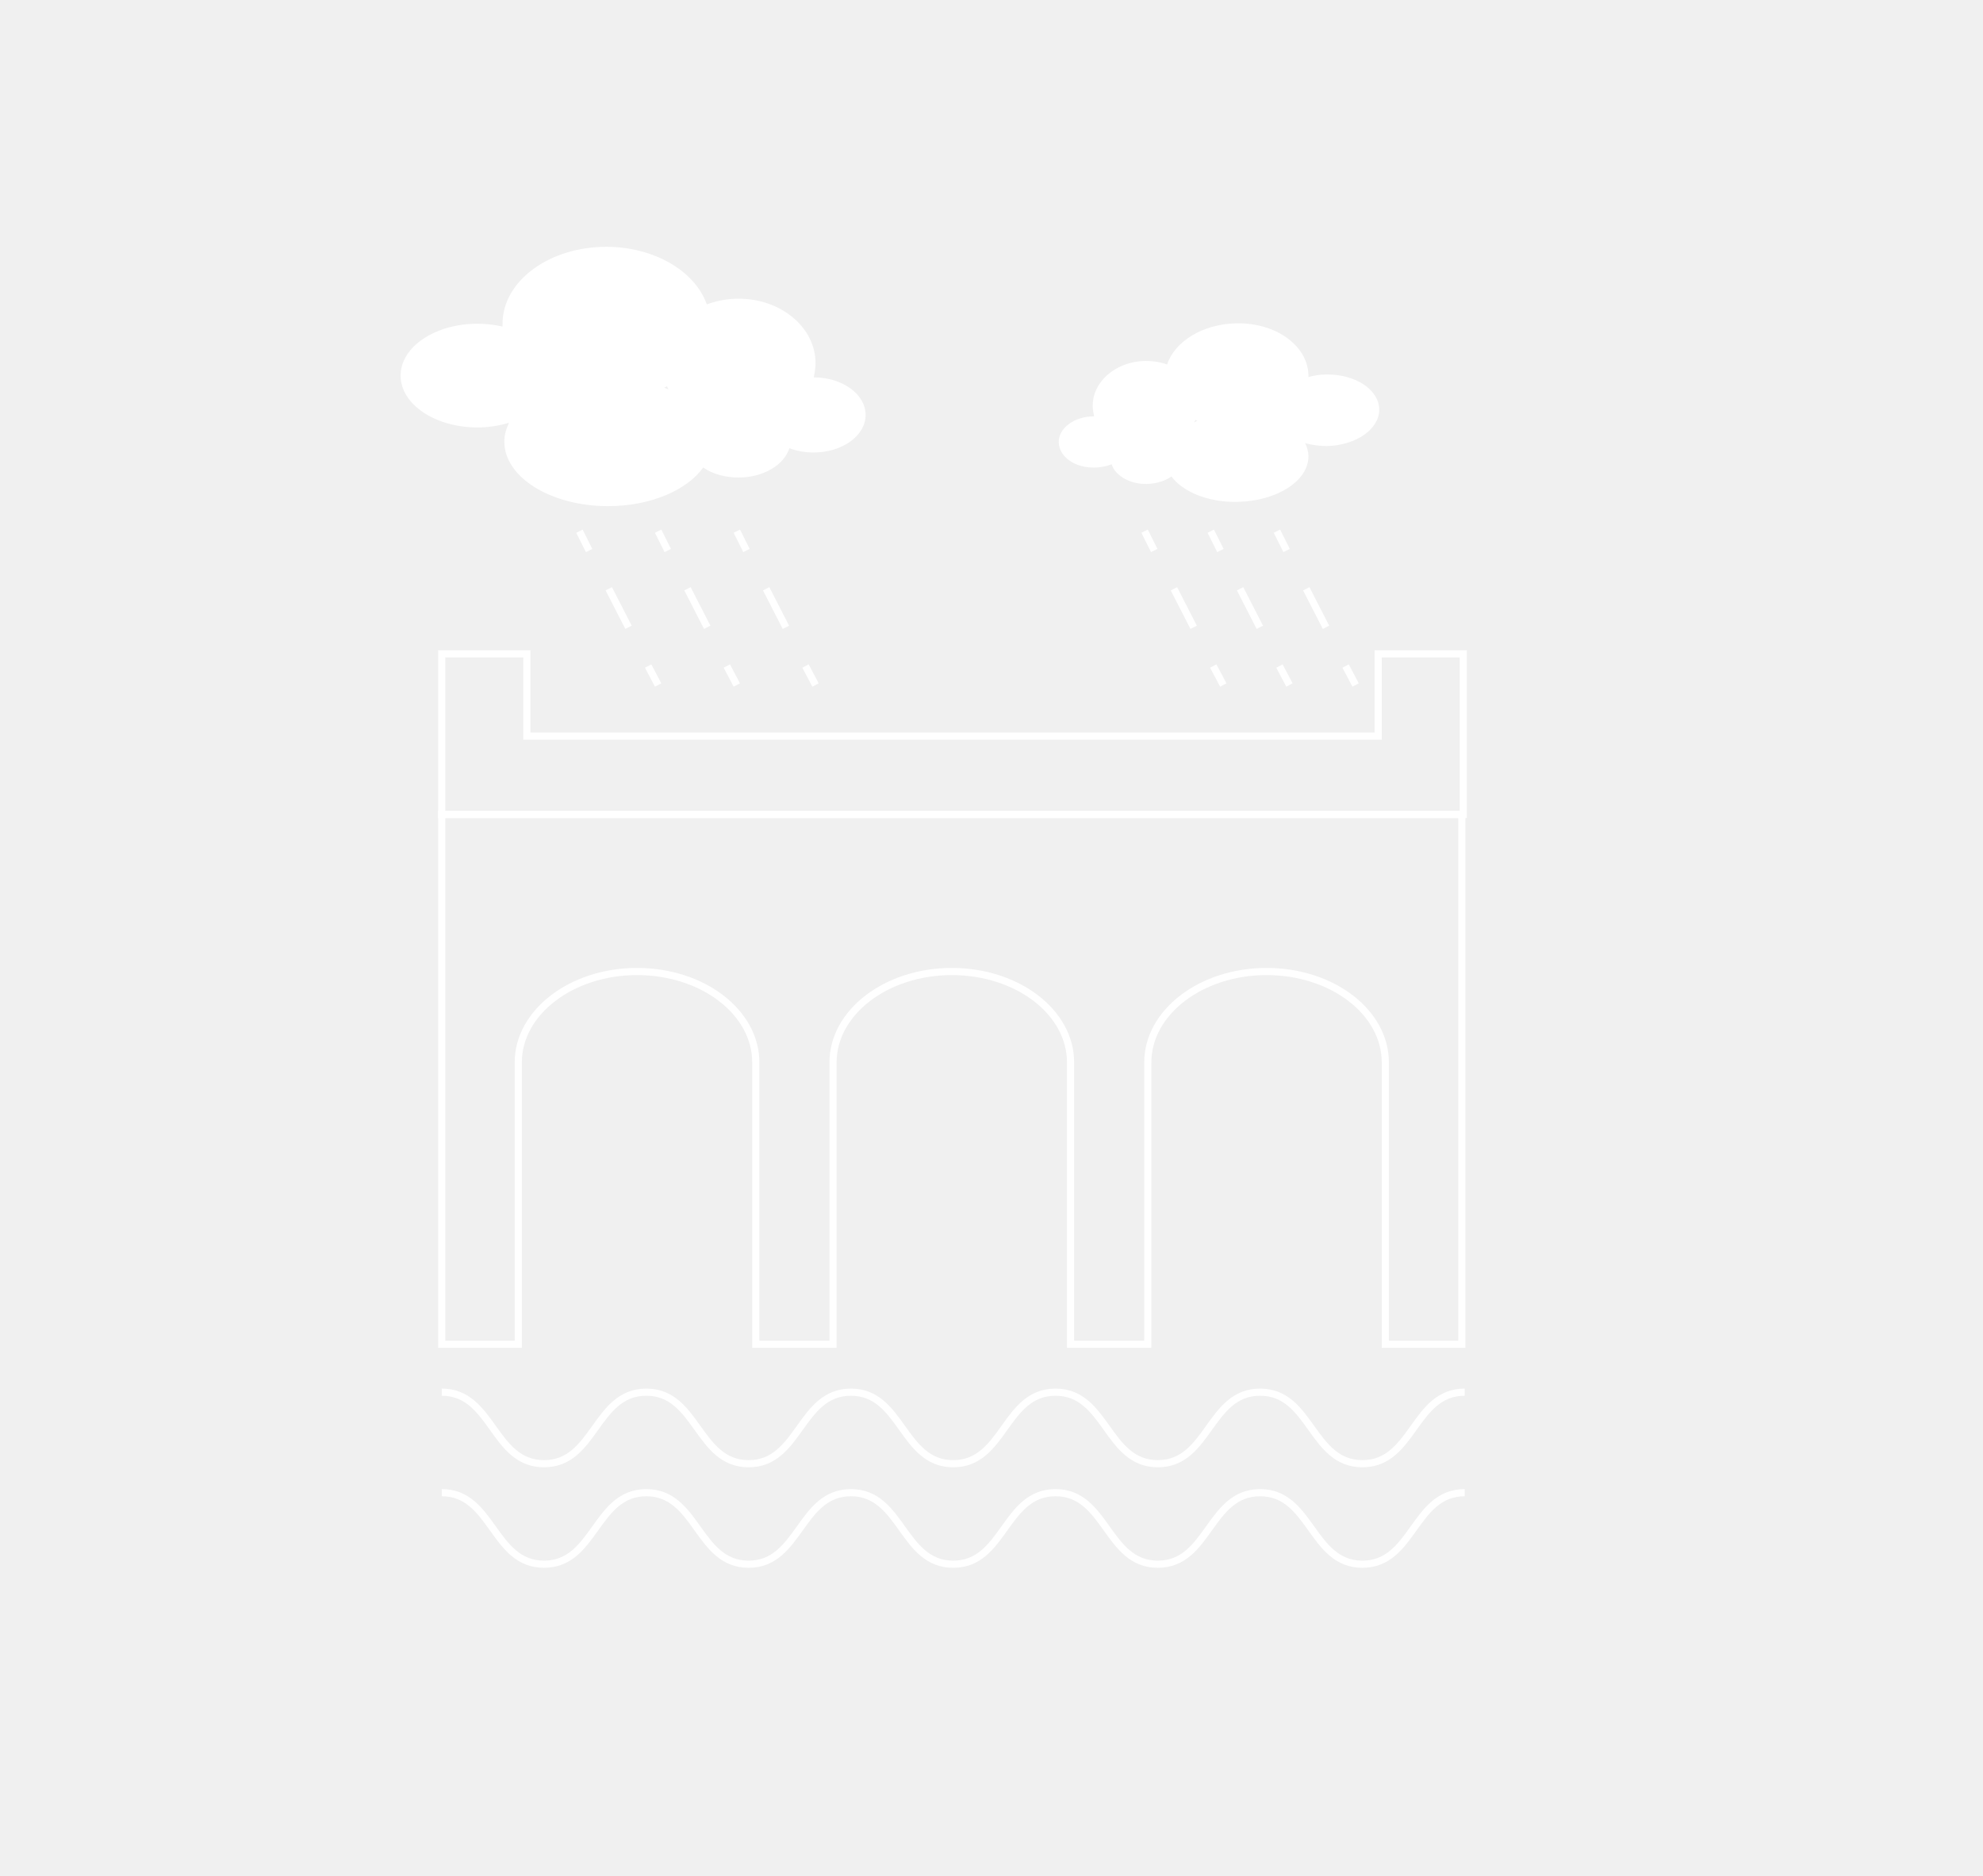
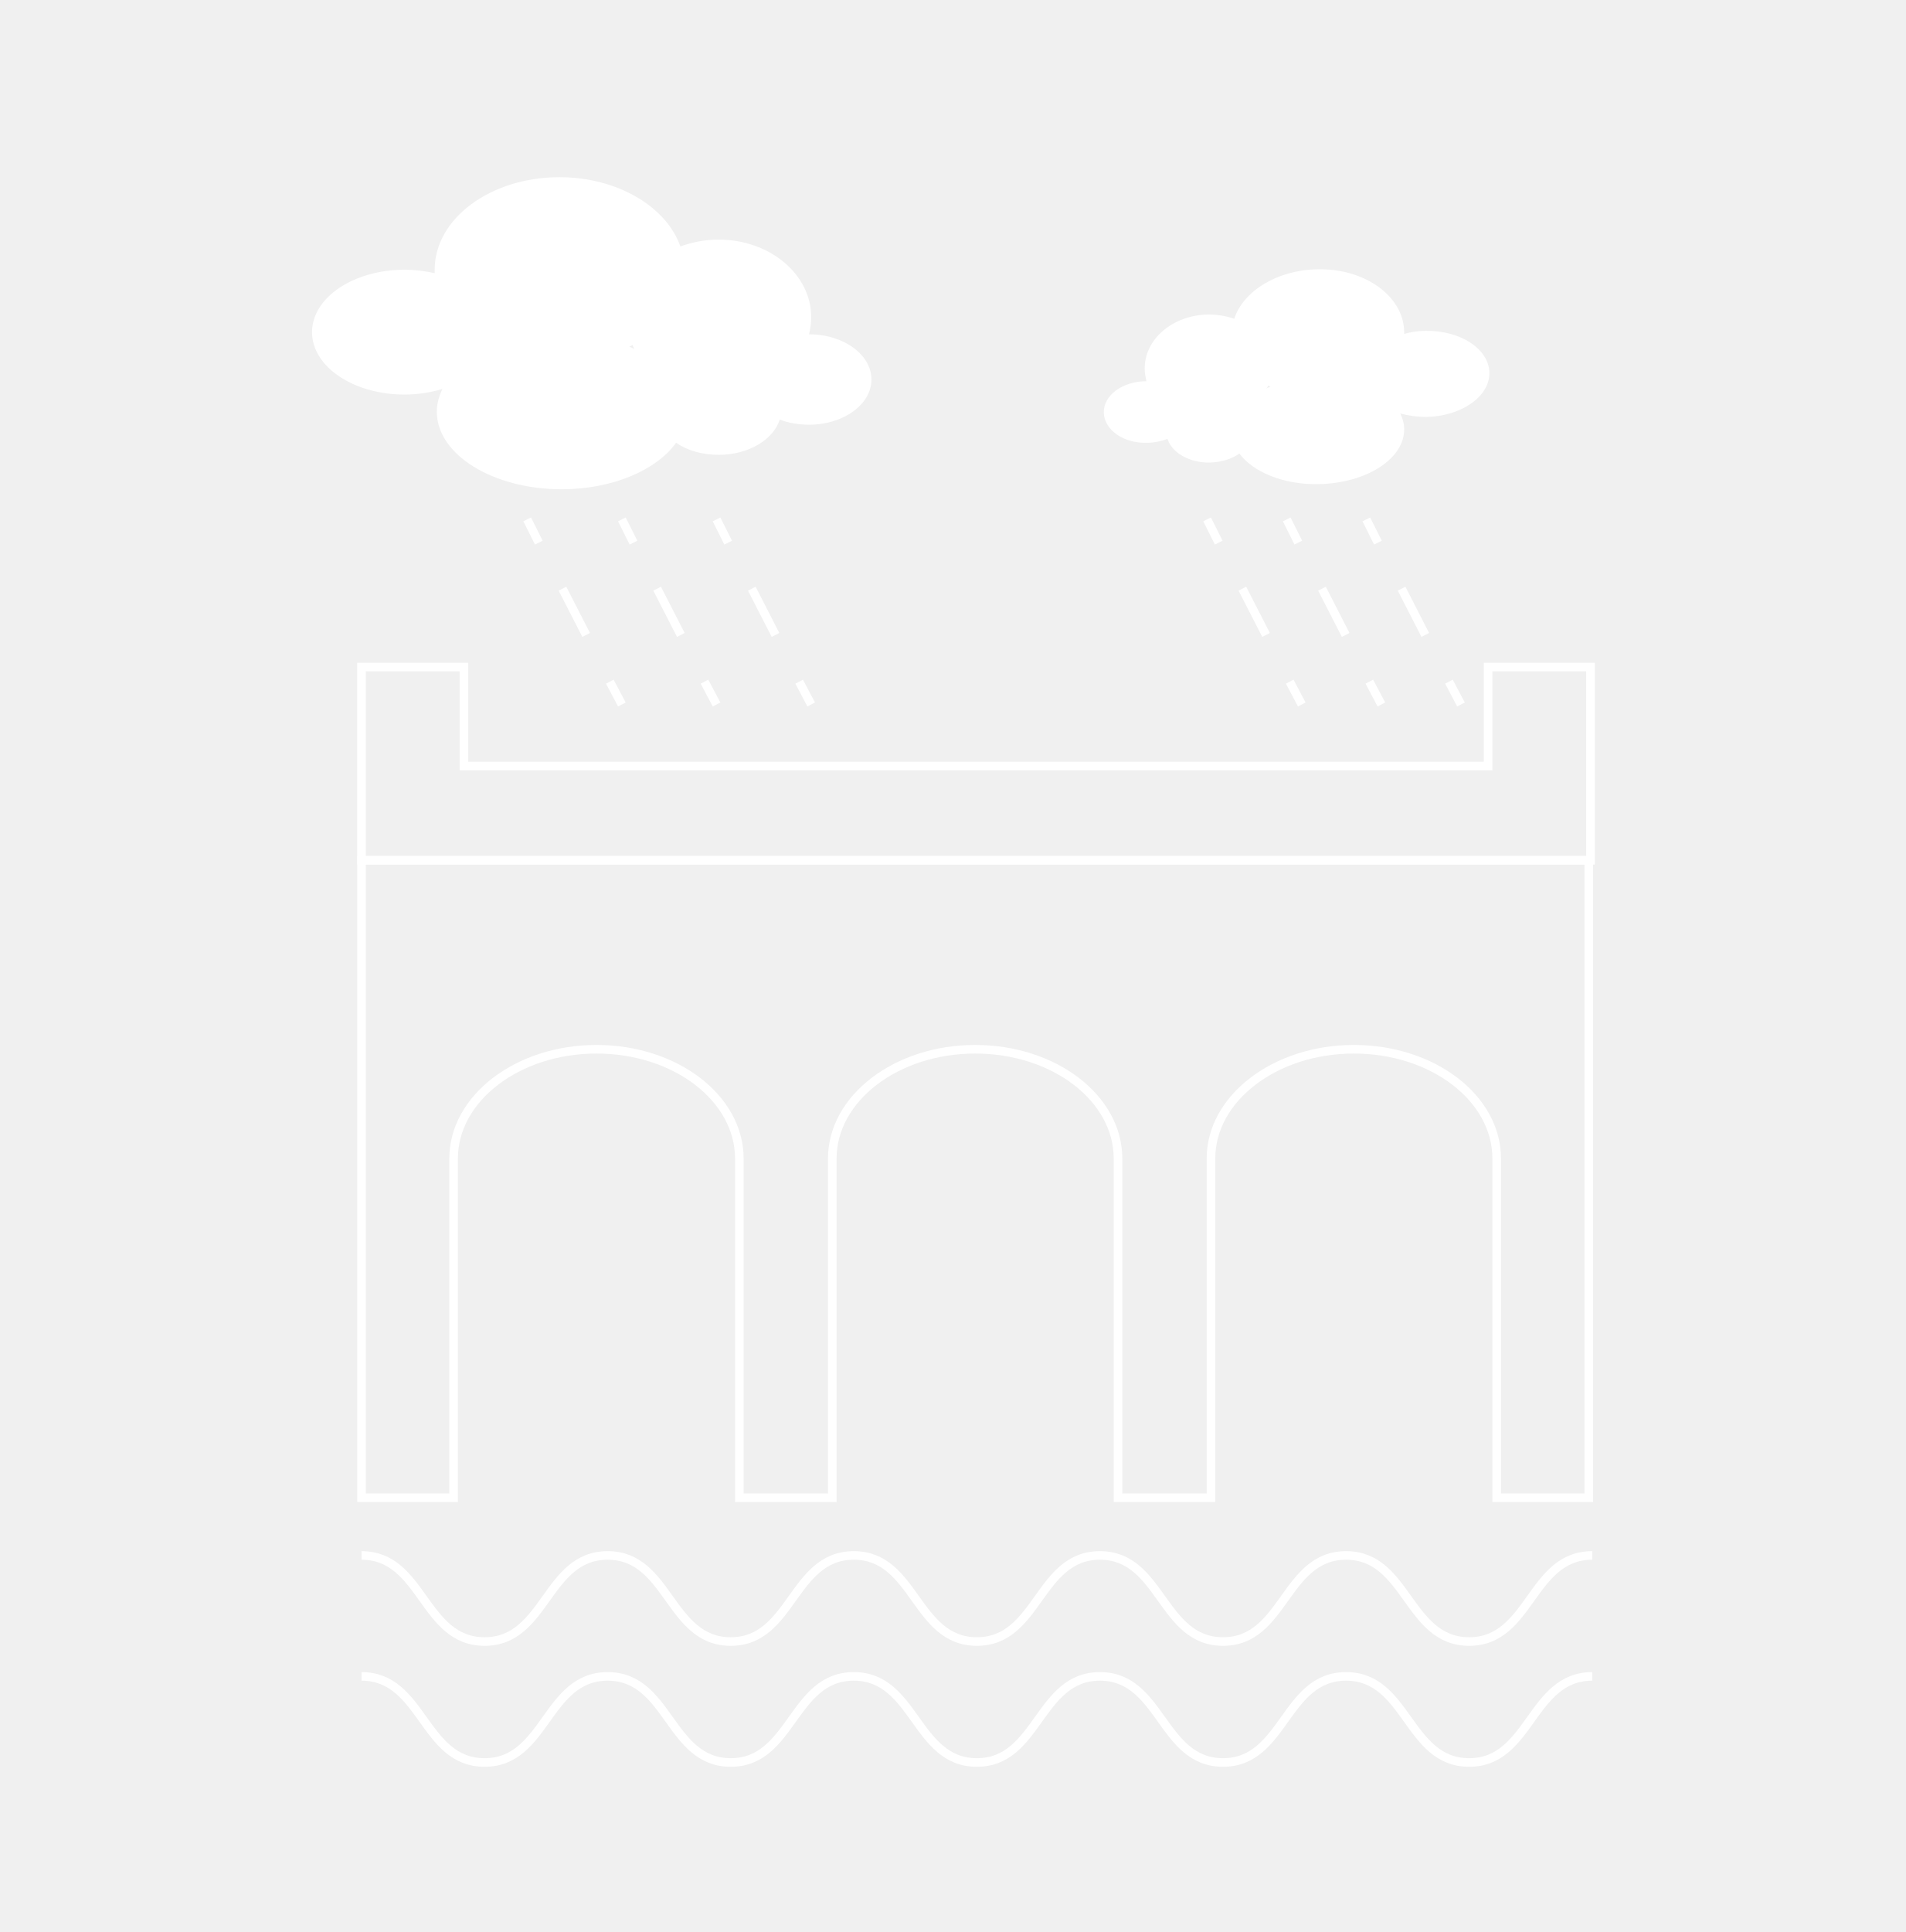
- <svg xmlns="http://www.w3.org/2000/svg" version="1.1" id="Layer_1" x="0px" y="0px" viewBox="0 0 554.4 524.4" style="enable-background:new 0 0 554.4 524.4;" xml:space="preserve">
-   <style type="text/css">
- 	.st0{fill:none;stroke:#FFFFFF;stroke-width:2;stroke-miterlimit:10;}
- 	.st1{fill:#FFFFFF;}
- 	.st2{fill:none;stroke:#FFFFFF;stroke-width:2;stroke-miterlimit:10;stroke-dasharray:12.1,12.1;}
- </style>
+ <svg xmlns="http://www.w3.org/2000/svg" version="1.1" id="Layer_1" x="0px" y="0px" width="444px" height="450px" viewBox="0 0 444 450" enable-background="new 0 0 444 450" xml:space="preserve">
  <g>
    <g>
-       <path class="st0" d="M123.5,227.7v148.1h21.4v-78.8c0-14,14.9-25.4,33.2-25.4h0c18.4,0,33.2,11.4,33.2,25.4v78.8h21.6v-78.8    c0-14,14.9-25.4,33.2-25.4h0c18.4,0,33.2,11.4,33.2,25.4v78.8h21.6v-78.8c0-14,14.9-25.4,33.2-25.4h0c18.4,0,33.2,11.4,33.2,25.4    v78.8h21.4V227.7H123.5z" />
-       <polygon class="st0" points="385.3,182.8 385.3,205.8 147.3,205.8 147.3,182.8 123.5,182.8 123.5,205.8 123.5,227.7 147.3,227.7     385.3,227.7 409.1,227.7 409.1,205.8 409.1,182.8   " />
+       <path fill="none" stroke="#FFFFFF" stroke-width="2" stroke-miterlimit="10" d="M84.226,200.379v148.479h21.455v-79.002    c0-14.036,14.938-25.465,33.285-25.465l0,0c18.447,0,33.285,11.429,33.285,25.465v79.002h21.655v-79.002    c0-14.036,14.938-25.465,33.284-25.465l0,0c18.447,0,33.286,11.429,33.286,25.465v79.002h21.655v-79.002    c0-14.036,14.938-25.465,33.284-25.465l0,0c18.448,0,33.286,11.429,33.286,25.465v79.002h21.453V200.379H84.226z" />
+       <polygon fill="none" stroke="#FFFFFF" stroke-width="2" stroke-miterlimit="10" points="346.696,155.364 346.696,178.422     108.087,178.422 108.087,155.364 84.226,155.364 84.226,178.422 84.226,200.379 108.087,200.379 346.696,200.379 370.557,200.379     370.557,178.422 370.557,155.364   " />
      <g>
-         <path class="st0" d="M123.5,389.2c14.3,0,14.3,20,28.6,20c14.3,0,14.3-20,28.6-20c14.3,0,14.3,20,28.6,20c14.3,0,14.3-20,28.6-20     c14.3,0,14.3,20,28.6,20c14.3,0,14.3-20,28.6-20c14.3,0,14.3,20,28.6,20c14.3,0,14.3-20,28.6-20c14.3,0,14.3,20,28.6,20     c14.3,0,14.3-20,28.6-20" />
+         <path fill="none" stroke="#FFFFFF" stroke-width="2" stroke-miterlimit="10" d="M84.226,362.292     c14.337,0,14.337,20.051,28.673,20.051c14.337,0,14.337-20.051,28.673-20.051c14.337,0,14.337,20.051,28.673,20.051     c14.337,0,14.337-20.051,28.673-20.051c14.337,0,14.337,20.051,28.672,20.051c14.337,0,14.337-20.051,28.674-20.051     s14.337,20.051,28.673,20.051c14.338,0,14.338-20.051,28.673-20.051c14.338,0,14.338,20.051,28.674,20.051     s14.336-20.051,28.674-20.051" />
      </g>
      <g>
-         <path class="st0" d="M123.5,417.3c14.3,0,14.3,20,28.6,20c14.3,0,14.3-20,28.6-20c14.3,0,14.3,20,28.6,20c14.3,0,14.3-20,28.6-20     c14.3,0,14.3,20,28.6,20c14.3,0,14.3-20,28.6-20c14.3,0,14.3,20,28.6,20c14.3,0,14.3-20,28.6-20c14.3,0,14.3,20,28.6,20     c14.3,0,14.3-20,28.6-20" />
+         <path fill="none" stroke="#FFFFFF" stroke-width="2" stroke-miterlimit="10" d="M84.226,390.465     c14.337,0,14.337,20.05,28.673,20.05c14.337,0,14.337-20.05,28.673-20.05c14.337,0,14.337,20.05,28.673,20.05     c14.337,0,14.337-20.05,28.673-20.05c14.337,0,14.337,20.05,28.672,20.05c14.337,0,14.337-20.05,28.674-20.05     s14.337,20.05,28.673,20.05c14.338,0,14.338-20.05,28.673-20.05c14.338,0,14.338,20.05,28.674,20.05s14.336-20.05,28.674-20.05" />
      </g>
    </g>
-     <path class="st1" d="M227.5,105.5C227.5,105.5,227.4,105.5,227.5,105.5c0.3-1.3,0.5-2.6,0.5-4c0-9.9-9.6-18-21.5-18   c-3.2,0-6.2,0.6-8.9,1.6C194.4,75.9,183,69,169.5,69c-16,0-29,9.6-29,21.5c0,0.3,0,0.5,0,0.8c-2.2-0.5-4.6-0.8-7-0.8   C121.6,90.5,112,97,112,105s9.6,14.5,21.5,14.5c3.1,0,6.1-0.5,8.8-1.3c-0.8,1.7-1.3,3.4-1.3,5.3c0,9.9,13,18,29,18   c11.9,0,22.1-4.5,26.6-10.8c2.6,1.8,6.1,2.8,9.9,2.8c6.9,0,12.7-3.5,14.2-8.2c2,0.8,4.4,1.2,6.8,1.2c8,0,14.5-4.7,14.5-10.5   C242,110.2,235.5,105.5,227.5,105.5z M186.9,108.9c-0.4-0.2-0.8-0.4-1.2-0.5c0.3-0.1,0.5-0.3,0.8-0.4   C186.6,108.3,186.7,108.6,186.9,108.9z" />
-     <path class="st1" d="M296,123.7c0.1,4,4.6,7.2,10.1,7c1.7,0,3.3-0.4,4.7-0.9c1,3.2,5.1,5.6,9.9,5.5c2.6-0.1,5-0.8,6.8-2.1   c3.2,4.3,10.3,7.3,18.5,7.1c11-0.2,19.9-5.9,19.8-12.8c0-1.3-0.4-2.5-0.9-3.6c1.9,0.5,3.9,0.8,6.1,0.8c8.2-0.2,14.7-4.8,14.6-10.3   c-0.1-5.5-6.8-9.9-15-9.7c-1.7,0-3.3,0.3-4.8,0.7c0-0.2,0-0.4,0-0.6c-0.2-8.2-9.2-14.7-20.3-14.4c-9.3,0.2-17.1,5.1-19.2,11.5   c-1.9-0.7-4-1-6.2-1c-8.2,0.2-14.7,5.8-14.6,12.7c0,0.9,0.2,1.9,0.4,2.8c0,0,0,0,0,0C300.3,116.4,295.9,119.7,296,123.7z    M334.2,117.4c0.2,0.1,0.4,0.2,0.5,0.3c-0.3,0.1-0.6,0.2-0.9,0.4C334,117.9,334.1,117.6,334.2,117.4z" />
+     <path fill="#FFFFFF" d="M188.493,77.866C188.493,77.866,188.393,77.866,188.493,77.866c0.3-1.303,0.501-2.607,0.501-4.011   c0-9.925-9.625-18.045-21.555-18.045c-3.208,0-6.215,0.601-8.923,1.604c-3.208-9.223-14.637-16.141-28.172-16.141   c-16.041,0-29.074,9.625-29.074,21.555c0,0.3,0,0.501,0,0.802c-2.205-0.501-4.611-0.802-7.018-0.802   c-11.93,0-21.555,6.516-21.555,14.538c0,8.02,9.625,14.536,21.555,14.536c3.108,0,6.116-0.5,8.823-1.303   c-0.803,1.705-1.304,3.41-1.304,5.314c0,9.926,13.034,18.046,29.074,18.046c11.93,0,22.156-4.512,26.668-10.828   c2.606,1.805,6.116,2.807,9.925,2.807c6.918,0,12.732-3.509,14.236-8.221c2.006,0.802,4.412,1.203,6.818,1.203   c8.021,0,14.537-4.711,14.537-10.526S196.513,77.866,188.493,77.866z M147.789,81.275c-0.401-0.2-0.802-0.402-1.203-0.501   c0.301-0.1,0.501-0.301,0.802-0.401C147.488,80.673,147.588,80.974,147.789,81.275z" />
+     <path fill="#FFFFFF" d="M257.168,96.113c0.101,4.01,4.611,7.218,10.126,7.018c1.703,0,3.309-0.401,4.712-0.902   c1.003,3.208,5.114,5.614,9.926,5.514c2.605-0.1,5.012-0.802,6.816-2.105c3.208,4.311,10.327,7.319,18.548,7.118   c11.028-0.201,19.951-5.915,19.851-12.833c0-1.304-0.4-2.507-0.901-3.609c1.904,0.501,3.909,0.802,6.115,0.802   c8.221-0.201,14.736-4.813,14.637-10.326c-0.101-5.514-6.817-9.925-15.038-9.725c-1.704,0-3.309,0.301-4.813,0.701   c0-0.2,0-0.4,0-0.601c-0.2-8.221-9.223-14.738-20.352-14.437c-9.324,0.2-17.145,5.113-19.25,11.529   c-1.905-0.702-4.01-1.002-6.215-1.002c-8.222,0.201-14.739,5.814-14.639,12.732c0,0.902,0.201,1.906,0.401,2.808l0,0   C261.479,88.794,257.068,92.102,257.168,96.113z M295.466,89.796c0.2,0.101,0.4,0.201,0.502,0.301c-0.302,0.1-0.603,0.2-0.903,0.4   C295.265,90.298,295.365,89.997,295.466,89.796z" />
    <g>
      <g>
-         <line class="st0" x1="162" y1="148.5" x2="164.7" y2="153.9" />
-         <line class="st2" x1="170.2" y1="164.6" x2="178.5" y2="180.8" />
-         <line class="st0" x1="181.2" y1="186.2" x2="184" y2="191.5" />
+         <line fill="none" stroke="#FFFFFF" stroke-width="2" stroke-miterlimit="10" x1="122.825" y1="120.976" x2="125.531" y2="126.39" />
+         <line fill="none" stroke="#FFFFFF" stroke-width="2" stroke-miterlimit="10" stroke-dasharray="12.1,12.1" x1="131.046" y1="137.117" x2="139.367" y2="153.359" />
+         <line fill="none" stroke="#FFFFFF" stroke-width="2" stroke-miterlimit="10" x1="142.074" y1="158.772" x2="144.881" y2="164.086" />
      </g>
    </g>
    <g>
      <g>
-         <line class="st0" x1="184" y1="148.5" x2="186.7" y2="153.9" />
-         <line class="st2" x1="192.2" y1="164.6" x2="200.5" y2="180.8" />
-         <line class="st0" x1="203.2" y1="186.2" x2="206" y2="191.5" />
+         <line fill="none" stroke="#FFFFFF" stroke-width="2" stroke-miterlimit="10" x1="144.881" y1="120.976" x2="147.588" y2="126.39" />
+         <line fill="none" stroke="#FFFFFF" stroke-width="2" stroke-miterlimit="10" stroke-dasharray="12.1,12.1" x1="153.102" y1="137.117" x2="161.423" y2="153.359" />
+         <line fill="none" stroke="#FFFFFF" stroke-width="2" stroke-miterlimit="10" x1="164.13" y1="158.772" x2="166.938" y2="164.086" />
      </g>
    </g>
    <g>
      <g>
-         <line class="st0" x1="206" y1="148.5" x2="208.7" y2="153.9" />
-         <line class="st2" x1="214.2" y1="164.6" x2="222.5" y2="180.8" />
-         <line class="st0" x1="225.2" y1="186.2" x2="228" y2="191.5" />
+         <line fill="none" stroke="#FFFFFF" stroke-width="2" stroke-miterlimit="10" x1="166.938" y1="120.976" x2="169.644" y2="126.39" />
+         <line fill="none" stroke="#FFFFFF" stroke-width="2" stroke-miterlimit="10" stroke-dasharray="12.1,12.1" x1="175.159" y1="137.117" x2="183.479" y2="153.359" />
+         <line fill="none" stroke="#FFFFFF" stroke-width="2" stroke-miterlimit="10" x1="186.187" y1="158.772" x2="188.994" y2="164.086" />
      </g>
    </g>
    <g>
      <g>
-         <line class="st0" x1="320" y1="148.5" x2="322.7" y2="153.9" />
-         <line class="st2" x1="328.2" y1="164.6" x2="336.5" y2="180.8" />
-         <line class="st0" x1="339.2" y1="186.2" x2="342" y2="191.5" />
+         <line fill="none" stroke="#FFFFFF" stroke-width="2" stroke-miterlimit="10" x1="281.229" y1="120.976" x2="283.937" y2="126.39" />
+         <line fill="none" stroke="#FFFFFF" stroke-width="2" stroke-miterlimit="10" stroke-dasharray="12.1,12.1" x1="289.45" y1="137.117" x2="297.771" y2="153.359" />
+         <line fill="none" stroke="#FFFFFF" stroke-width="2" stroke-miterlimit="10" x1="300.479" y1="158.772" x2="303.286" y2="164.086" />
      </g>
    </g>
    <g>
      <g>
-         <line class="st0" x1="338.5" y1="148.5" x2="341.2" y2="153.9" />
-         <line class="st2" x1="346.7" y1="164.6" x2="355" y2="180.8" />
-         <line class="st0" x1="357.7" y1="186.2" x2="360.5" y2="191.5" />
+         <line fill="none" stroke="#FFFFFF" stroke-width="2" stroke-miterlimit="10" x1="299.777" y1="120.976" x2="302.483" y2="126.39" />
+         <line fill="none" stroke="#FFFFFF" stroke-width="2" stroke-miterlimit="10" stroke-dasharray="12.1,12.1" x1="307.997" y1="137.117" x2="316.317" y2="153.359" />
+         <line fill="none" stroke="#FFFFFF" stroke-width="2" stroke-miterlimit="10" x1="319.026" y1="158.772" x2="321.833" y2="164.086" />
      </g>
    </g>
    <g>
      <g>
-         <line class="st0" x1="357" y1="148.5" x2="359.7" y2="153.9" />
-         <line class="st2" x1="365.2" y1="164.6" x2="373.5" y2="180.8" />
-         <line class="st0" x1="376.2" y1="186.2" x2="379" y2="191.5" />
+         <line fill="none" stroke="#FFFFFF" stroke-width="2" stroke-miterlimit="10" x1="318.324" y1="120.976" x2="321.031" y2="126.39" />
+         <line fill="none" stroke="#FFFFFF" stroke-width="2" stroke-miterlimit="10" stroke-dasharray="12.1,12.1" x1="326.545" y1="137.117" x2="334.865" y2="153.359" />
+         <line fill="none" stroke="#FFFFFF" stroke-width="2" stroke-miterlimit="10" x1="337.574" y1="158.772" x2="340.38" y2="164.086" />
      </g>
    </g>
  </g>
</svg>
